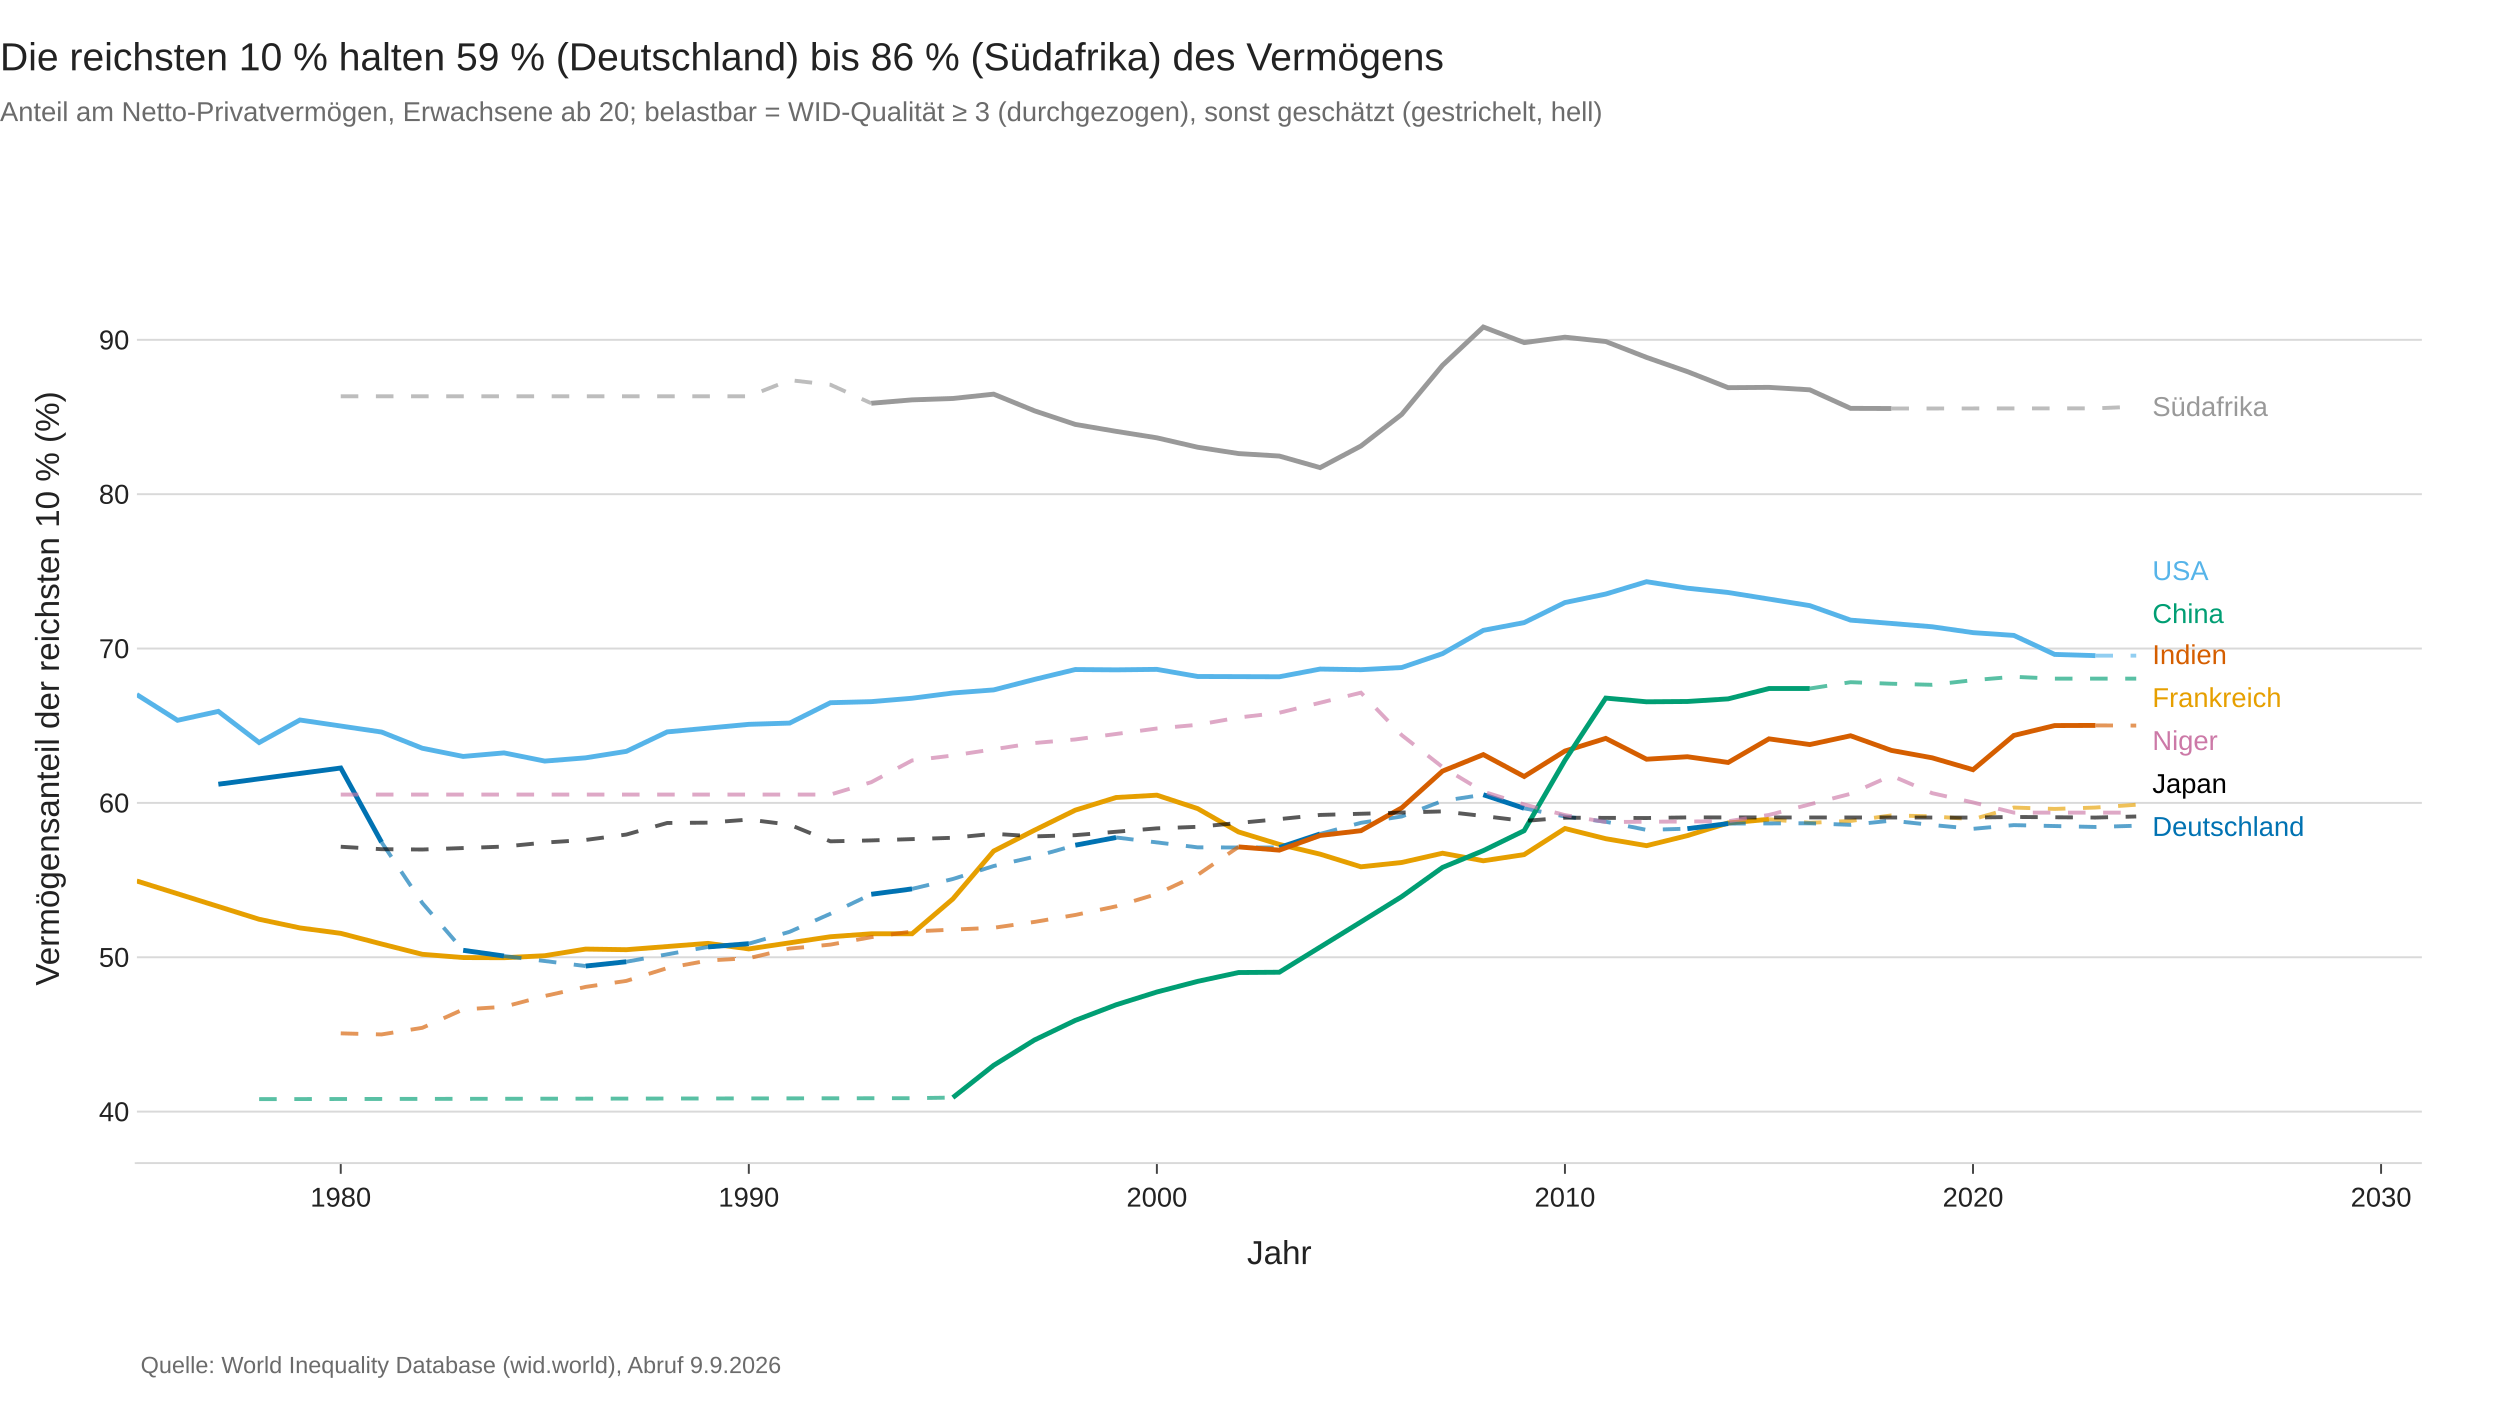
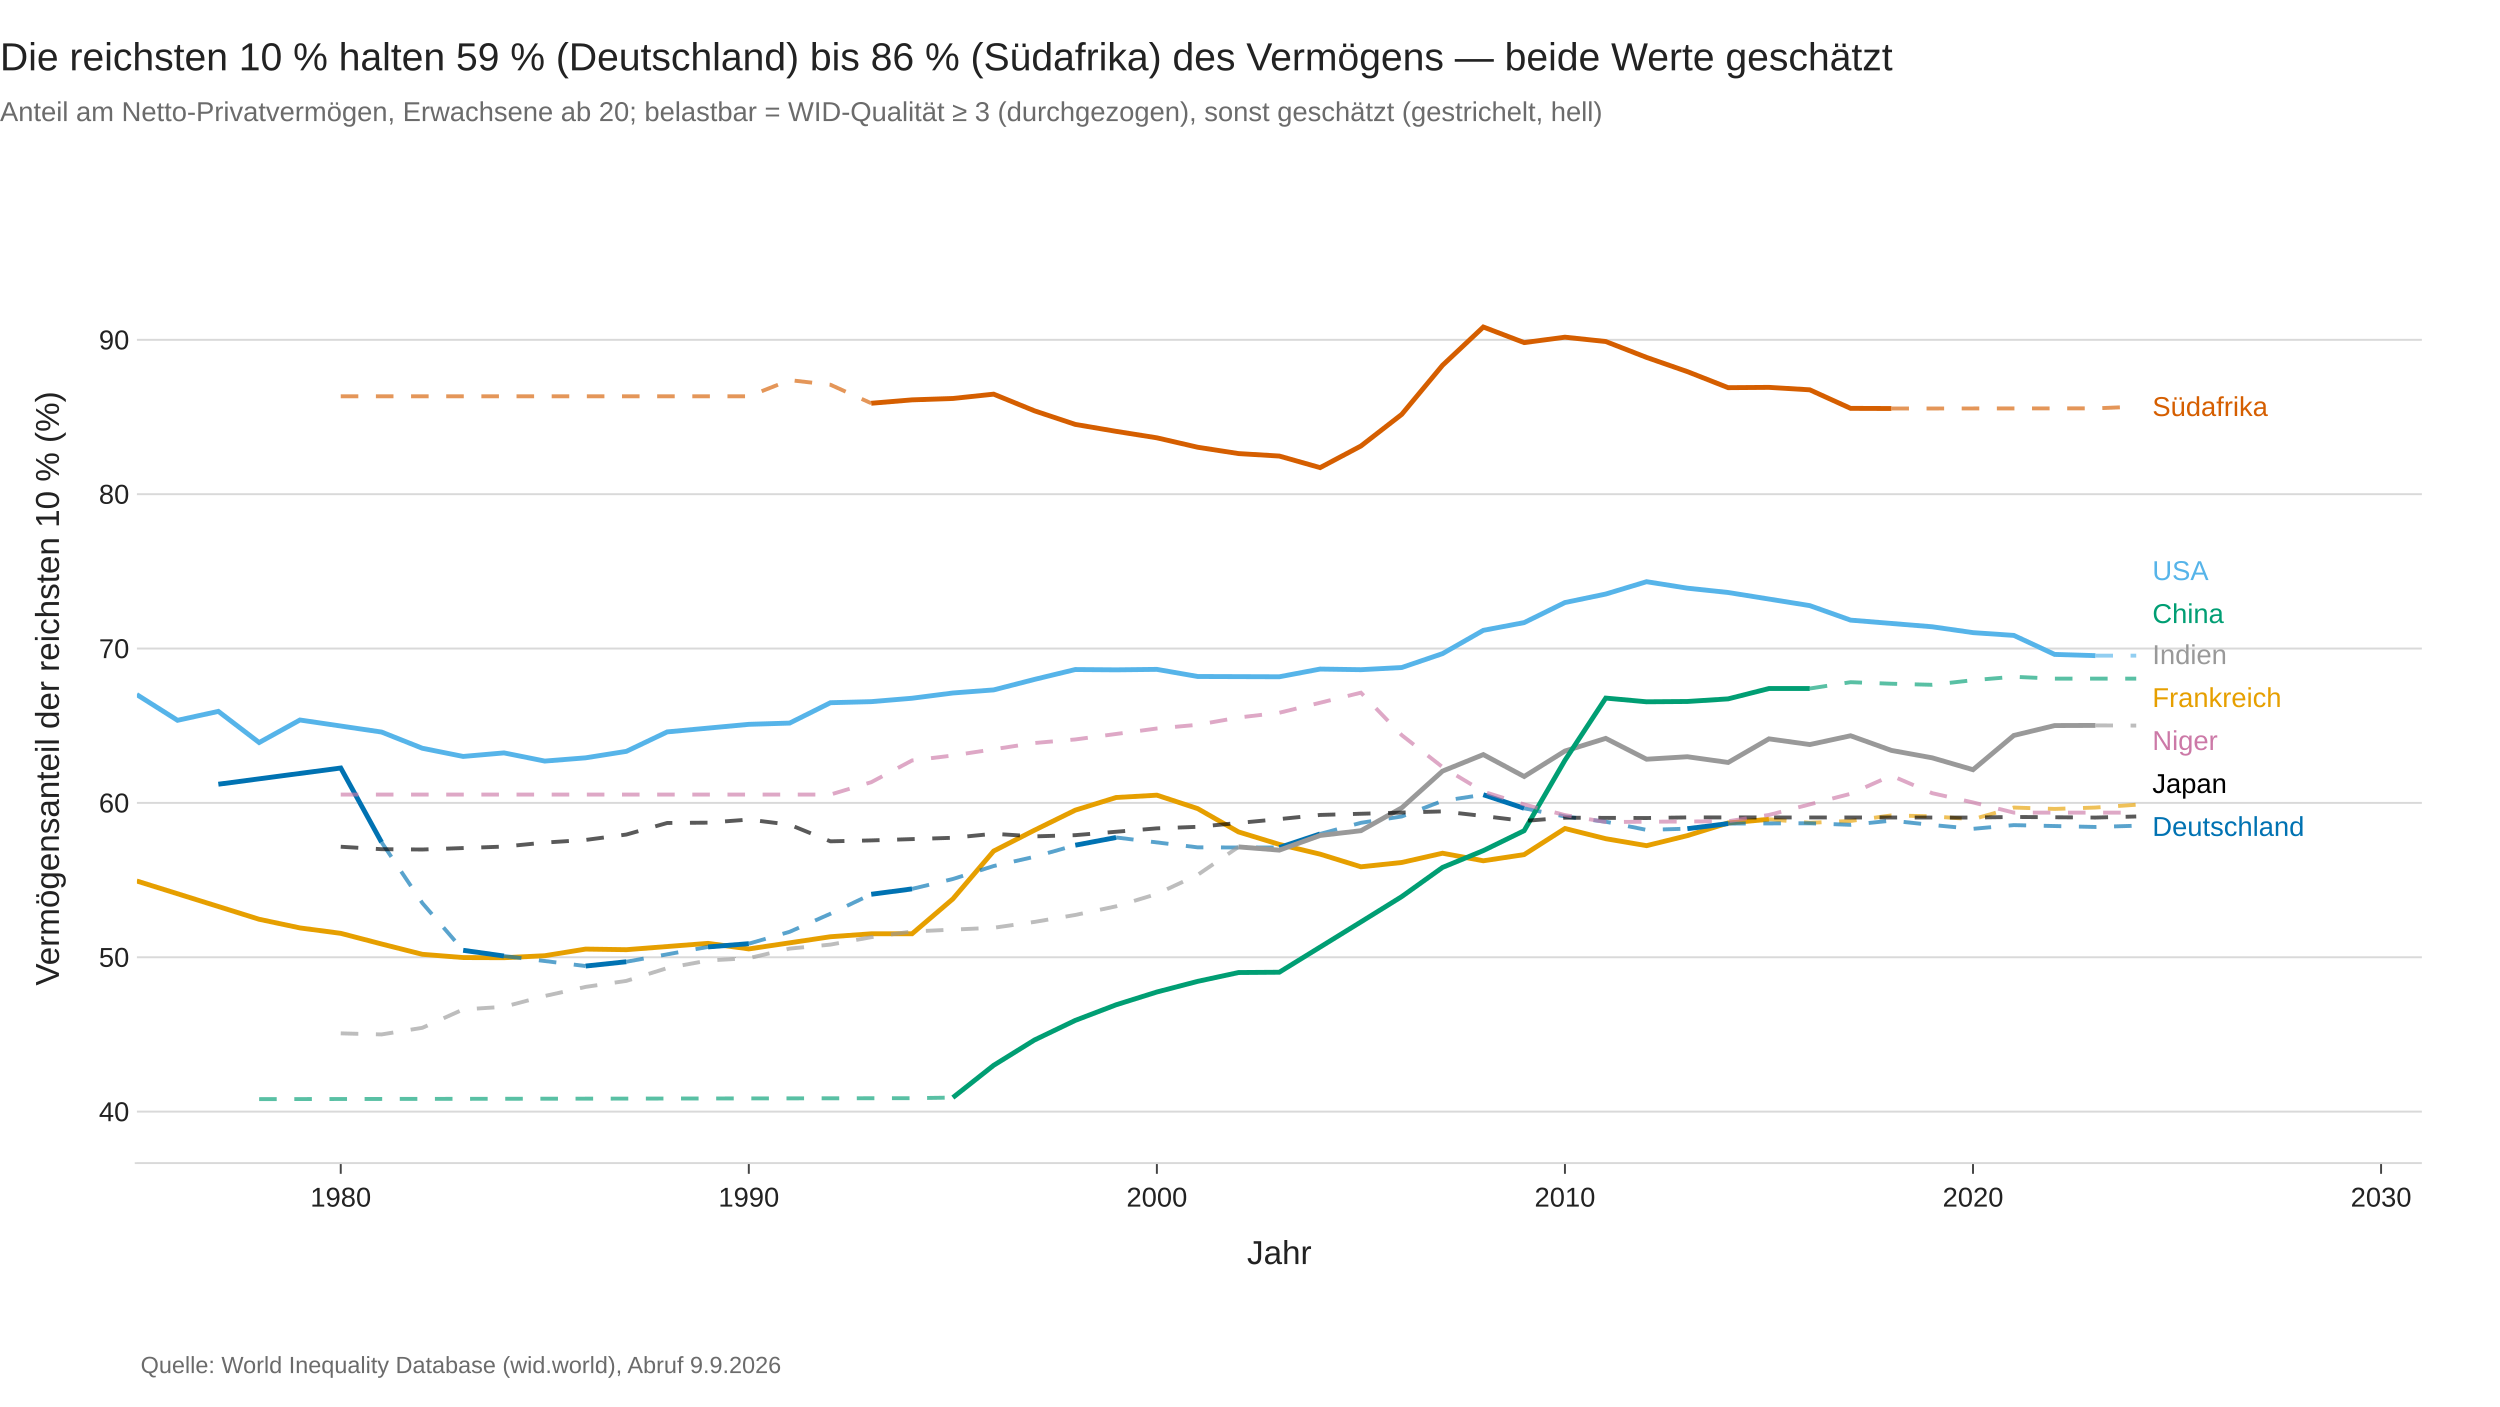
<svg xmlns="http://www.w3.org/2000/svg" class="main-svg" width="1280" height="720" style="" viewBox="0 0 1280 720">
  <rect x="0" y="0" width="1280" height="720" style="fill: rgb(255, 255, 255); fill-opacity: 1;" />
-   <defs id="defs-a0588b">
+   <defs id="defs-1b0ef0">
    <g class="clips">
-       <clipPath id="clipa0588bxyplot" class="plotclip">
+       <clipPath id="clip1b0ef0xyplot" class="plotclip">
        <rect width="1170" height="485" />
      </clipPath>
-       <clipPath class="axesclip" id="clipa0588bx">
+       <clipPath class="axesclip" id="clip1b0ef0x">
        <rect x="70" y="0" width="1170" height="720" />
      </clipPath>
-       <clipPath class="axesclip" id="clipa0588by">
+       <clipPath class="axesclip" id="clip1b0ef0y">
        <rect x="0" y="110" width="1280" height="485" />
      </clipPath>
-       <clipPath class="axesclip" id="clipa0588bxy">
+       <clipPath class="axesclip" id="clip1b0ef0xy">
        <rect x="70" y="110" width="1170" height="485" />
      </clipPath>
    </g>
    <g class="gradients" />
    <g class="patterns" />
  </defs>
  <g class="bglayer" />
  <g class="layer-below">
    <g class="imagelayer" />
    <g class="shapelayer" />
  </g>
  <g class="cartesianlayer">
    <g class="subplot xy">
      <g class="layer-subplot">
        <g class="shapelayer" />
        <g class="imagelayer" />
      </g>
      <g class="minor-gridlayer">
        <g class="x" />
        <g class="y" />
      </g>
      <g class="gridlayer">
        <g class="x" />
        <g class="y">
          <path class="ygrid crisp" transform="translate(0,569.15)" d="M70,0h1170" style="stroke: rgb(217, 217, 217); stroke-opacity: 1; stroke-width: 1px;" />
          <path class="ygrid crisp" transform="translate(0,490.12)" d="M70,0h1170" style="stroke: rgb(217, 217, 217); stroke-opacity: 1; stroke-width: 1px;" />
          <path class="ygrid crisp" transform="translate(0,411.08)" d="M70,0h1170" style="stroke: rgb(217, 217, 217); stroke-opacity: 1; stroke-width: 1px;" />
          <path class="ygrid crisp" transform="translate(0,332.05)" d="M70,0h1170" style="stroke: rgb(217, 217, 217); stroke-opacity: 1; stroke-width: 1px;" />
          <path class="ygrid crisp" transform="translate(0,253.02)" d="M70,0h1170" style="stroke: rgb(217, 217, 217); stroke-opacity: 1; stroke-width: 1px;" />
          <path class="ygrid crisp" transform="translate(0,173.99)" d="M70,0h1170" style="stroke: rgb(217, 217, 217); stroke-opacity: 1; stroke-width: 1px;" />
        </g>
      </g>
      <g class="zerolinelayer" />
      <g class="layer-between">
        <g class="shapelayer" />
        <g class="imagelayer" />
      </g>
      <path class="xlines-below" />
      <path class="ylines-below" />
      <g class="overlines-below" />
      <g class="xaxislayer-below" />
      <g class="yaxislayer-below" />
      <g class="overaxes-below" />
      <g class="overplot">
-         <g class="xy" transform="translate(70,110)" clip-path="url(#clipa0588bxyplot)">
+         <g class="xy" transform="translate(70,110)" clip-path="url(#clip1b0ef0xyplot)">
          <g class="scatterlayer mlayer">
-             <g class="trace scatter trace7bef15" style="stroke-miterlimit: 2; opacity: 1;">
+             <g class="trace scatter trace5fd53c" style="stroke-miterlimit: 2; opacity: 1;">
              <g class="fills" />
              <g class="errorbars" />
              <g class="lines">
                <path class="js-line" d="M0,341.07L62.68,360.67L83.57,365.1L104.46,367.87L125.36,373.32L146.25,378.61L167.14,380.27L188.04,380.35L208.93,379.33L229.82,375.93L250.71,376.24L292.5,373L313.39,375.85L355.18,369.61L376.07,368.1L396.96,368.1L417.86,350.24L438.75,325.74L459.64,315.07L480.54,304.8L501.43,298.32L522.32,297.13L543.21,304.01L564.11,315.94L585,322.34L605.89,327.32L626.79,333.8L647.68,331.59L668.57,326.85L689.46,330.72L710.36,327.56L731.25,314.2L752.14,319.42L773.04,322.98L793.93,317.84L814.82,311.36L835.71,309.46" style="vector-effect: none; fill: none; stroke: rgb(230, 159, 0); stroke-opacity: 1; stroke-width: 2.5px; opacity: 1;" />
              </g>
              <g class="points" />
              <g class="text" />
            </g>
-             <g class="trace scatter tracefa512f" style="stroke-miterlimit: 2; opacity: 0.65;">
+             <g class="trace scatter trace68fabd" style="stroke-miterlimit: 2; opacity: 0.65;">
              <g class="fills" />
              <g class="errorbars" />
              <g class="lines">
                <path class="js-line" d="M835.71,309.46L856.61,311.28L877.5,310.33L898.39,307.49L919.29,307.96L940.18,309.46L961.07,303.46L981.96,304.17L1002.86,303.46L1023.75,302.03" style="vector-effect: none; fill: none; stroke: rgb(230, 159, 0); stroke-opacity: 1; stroke-dasharray: 9px, 9px; stroke-width: 2px; opacity: 1;" />
              </g>
              <g class="points" />
              <g class="text" />
            </g>
-             <g class="trace scatter tracedf6372" style="stroke-miterlimit: 2; opacity: 1;">
+             <g class="trace scatter trace927d1e" style="stroke-miterlimit: 2; opacity: 1;">
              <g class="fills" />
              <g class="errorbars" />
              <g class="lines">
                <path class="js-line" d="M0,245.6L20.89,258.8L41.79,254.22L62.68,270.18L83.57,258.64L125.36,264.81L146.25,273.11L167.14,277.3L188.04,275.48L208.93,279.67L229.82,278.01L250.71,274.69L271.61,264.73L313.39,260.86L334.29,260.22L355.18,249.79L376.07,249.24L396.96,247.5L417.86,244.81L438.75,243.23L459.64,237.86L480.54,232.8L501.43,232.96L522.32,232.72L543.21,236.36L585,236.51L605.89,232.56L626.79,232.88L647.68,231.77L668.57,224.66L689.46,212.73L710.36,208.77L731.25,198.5L752.14,194.15L773.04,187.83L793.93,191.15L814.82,193.36L856.61,200.08L877.5,207.51L919.29,210.91L940.18,213.91L961.07,215.33L981.96,225.06L1002.86,225.69" style="vector-effect: none; fill: none; stroke: rgb(86, 180, 233); stroke-opacity: 1; stroke-width: 2.5px; opacity: 1;" />
              </g>
              <g class="points" />
              <g class="text" />
            </g>
-             <g class="trace scatter trace5bf9c4" style="stroke-miterlimit: 2; opacity: 0.65;">
+             <g class="trace scatter tracedc357e" style="stroke-miterlimit: 2; opacity: 0.65;">
              <g class="fills" />
              <g class="errorbars" />
              <g class="lines">
                <path class="js-line" d="M1002.86,225.69L1023.75,225.69" style="vector-effect: none; fill: none; stroke: rgb(86, 180, 233); stroke-opacity: 1; stroke-dasharray: 9px, 9px; stroke-width: 2px; opacity: 1;" />
              </g>
              <g class="points" />
              <g class="text" />
            </g>
-             <g class="trace scatter trace93130e" style="stroke-miterlimit: 2; opacity: 1;">
+             <g class="trace scatter trace24c530" style="stroke-miterlimit: 2; opacity: 1;">
              <g class="fills" />
              <g class="errorbars" />
              <g class="lines">
                <path class="js-line" d="M41.79,291.52L104.46,283.22L125.36,321.24" style="vector-effect: none; fill: none; stroke: rgb(0, 114, 178); stroke-opacity: 1; stroke-width: 2.5px; opacity: 1;" />
              </g>
              <g class="points" />
              <g class="text" />
            </g>
-             <g class="trace scatter traced19d67" style="stroke-miterlimit: 2; opacity: 0.65;">
+             <g class="trace scatter trace6997a7" style="stroke-miterlimit: 2; opacity: 0.65;">
              <g class="fills" />
              <g class="errorbars" />
              <g class="lines">
                <path class="js-line" d="M125.36,321.24L146.25,352.38L167.14,376.56" style="vector-effect: none; fill: none; stroke: rgb(0, 114, 178); stroke-opacity: 1; stroke-dasharray: 9px, 9px; stroke-width: 2px; opacity: 1;" />
              </g>
              <g class="points" />
              <g class="text" />
            </g>
-             <g class="trace scatter trace208d3b" style="stroke-miterlimit: 2; opacity: 1;">
+             <g class="trace scatter trace3697f8" style="stroke-miterlimit: 2; opacity: 1;">
              <g class="fills" />
              <g class="errorbars" />
              <g class="lines">
                <path class="js-line" d="M167.14,376.56L188.04,379.48" style="vector-effect: none; fill: none; stroke: rgb(0, 114, 178); stroke-opacity: 1; stroke-width: 2.5px; opacity: 1;" />
              </g>
              <g class="points" />
              <g class="text" />
            </g>
-             <g class="trace scatter trace0b977e" style="stroke-miterlimit: 2; opacity: 0.65;">
+             <g class="trace scatter tracec09c18" style="stroke-miterlimit: 2; opacity: 0.65;">
              <g class="fills" />
              <g class="errorbars" />
              <g class="lines">
                <path class="js-line" d="M188.04,379.48L229.82,384.62" style="vector-effect: none; fill: none; stroke: rgb(0, 114, 178); stroke-opacity: 1; stroke-dasharray: 9px, 9px; stroke-width: 2px; opacity: 1;" />
              </g>
              <g class="points" />
              <g class="text" />
            </g>
-             <g class="trace scatter trace853cb9" style="stroke-miterlimit: 2; opacity: 1;">
+             <g class="trace scatter trace195c34" style="stroke-miterlimit: 2; opacity: 1;">
              <g class="fills" />
              <g class="errorbars" />
              <g class="lines">
                <path class="js-line" d="M229.82,384.62L250.71,382.41" style="vector-effect: none; fill: none; stroke: rgb(0, 114, 178); stroke-opacity: 1; stroke-width: 2.5px; opacity: 1;" />
              </g>
              <g class="points" />
              <g class="text" />
            </g>
-             <g class="trace scatter tracefcc46e" style="stroke-miterlimit: 2; opacity: 0.65;">
+             <g class="trace scatter tracecd620e" style="stroke-miterlimit: 2; opacity: 0.65;">
              <g class="fills" />
              <g class="errorbars" />
              <g class="lines">
                <path class="js-line" d="M250.71,382.41L292.5,374.82" style="vector-effect: none; fill: none; stroke: rgb(0, 114, 178); stroke-opacity: 1; stroke-dasharray: 9px, 9px; stroke-width: 2px; opacity: 1;" />
              </g>
              <g class="points" />
              <g class="text" />
            </g>
-             <g class="trace scatter traceb1e578" style="stroke-miterlimit: 2; opacity: 1;">
+             <g class="trace scatter trace9f46d2" style="stroke-miterlimit: 2; opacity: 1;">
              <g class="fills" />
              <g class="errorbars" />
              <g class="lines">
                <path class="js-line" d="M292.5,374.82L313.39,373.16" style="vector-effect: none; fill: none; stroke: rgb(0, 114, 178); stroke-opacity: 1; stroke-width: 2.5px; opacity: 1;" />
              </g>
              <g class="points" />
              <g class="text" />
            </g>
-             <g class="trace scatter traceb7cb19" style="stroke-miterlimit: 2; opacity: 0.65;">
+             <g class="trace scatter trace790dc5" style="stroke-miterlimit: 2; opacity: 0.65;">
              <g class="fills" />
              <g class="errorbars" />
              <g class="lines">
                <path class="js-line" d="M313.39,373.16L334.29,367.08L355.18,357.83L376.07,347.87" style="vector-effect: none; fill: none; stroke: rgb(0, 114, 178); stroke-opacity: 1; stroke-dasharray: 9px, 9px; stroke-width: 2px; opacity: 1;" />
              </g>
              <g class="points" />
              <g class="text" />
            </g>
-             <g class="trace scatter trace74ba7b" style="stroke-miterlimit: 2; opacity: 1;">
+             <g class="trace scatter tracec326f6" style="stroke-miterlimit: 2; opacity: 1;">
              <g class="fills" />
              <g class="errorbars" />
              <g class="lines">
                <path class="js-line" d="M376.07,347.87L396.96,345.11" style="vector-effect: none; fill: none; stroke: rgb(0, 114, 178); stroke-opacity: 1; stroke-width: 2.5px; opacity: 1;" />
              </g>
              <g class="points" />
              <g class="text" />
            </g>
-             <g class="trace scatter trace246ffb" style="stroke-miterlimit: 2; opacity: 0.65;">
+             <g class="trace scatter trace2dfb83" style="stroke-miterlimit: 2; opacity: 0.65;">
              <g class="fills" />
              <g class="errorbars" />
              <g class="lines">
                <path class="js-line" d="M396.96,345.11L417.86,340.05L438.75,333.41L459.64,328.67L480.54,322.74" style="vector-effect: none; fill: none; stroke: rgb(0, 114, 178); stroke-opacity: 1; stroke-dasharray: 9px, 9px; stroke-width: 2px; opacity: 1;" />
              </g>
              <g class="points" />
              <g class="text" />
            </g>
-             <g class="trace scatter traceccb688" style="stroke-miterlimit: 2; opacity: 1;">
+             <g class="trace scatter trace6577c3" style="stroke-miterlimit: 2; opacity: 1;">
              <g class="fills" />
              <g class="errorbars" />
              <g class="lines">
                <path class="js-line" d="M480.54,322.74L501.43,318.79" style="vector-effect: none; fill: none; stroke: rgb(0, 114, 178); stroke-opacity: 1; stroke-width: 2.5px; opacity: 1;" />
              </g>
              <g class="points" />
              <g class="text" />
            </g>
-             <g class="trace scatter trace30d2f8" style="stroke-miterlimit: 2; opacity: 0.65;">
+             <g class="trace scatter trace56f9e8" style="stroke-miterlimit: 2; opacity: 0.65;">
              <g class="fills" />
              <g class="errorbars" />
              <g class="lines">
                <path class="js-line" d="M501.43,318.79L543.21,323.85L564.11,323.92L585,323.92" style="vector-effect: none; fill: none; stroke: rgb(0, 114, 178); stroke-opacity: 1; stroke-dasharray: 9px, 9px; stroke-width: 2px; opacity: 1;" />
              </g>
              <g class="points" />
              <g class="text" />
            </g>
-             <g class="trace scatter trace196aff" style="stroke-miterlimit: 2; opacity: 1;">
+             <g class="trace scatter trace5c2b80" style="stroke-miterlimit: 2; opacity: 1;">
              <g class="fills" />
              <g class="errorbars" />
              <g class="lines">
                <path class="js-line" d="M585,323.92L605.89,316.97" style="vector-effect: none; fill: none; stroke: rgb(0, 114, 178); stroke-opacity: 1; stroke-width: 2.5px; opacity: 1;" />
              </g>
              <g class="points" />
              <g class="text" />
            </g>
-             <g class="trace scatter tracefaa57b" style="stroke-miterlimit: 2; opacity: 0.65;">
+             <g class="trace scatter trace1be441" style="stroke-miterlimit: 2; opacity: 0.65;">
              <g class="fills" />
              <g class="errorbars" />
              <g class="lines">
                <path class="js-line" d="M605.89,316.97L626.79,311.28L647.68,308.04L668.57,300.06L689.46,296.9" style="vector-effect: none; fill: none; stroke: rgb(0, 114, 178); stroke-opacity: 1; stroke-dasharray: 9px, 9px; stroke-width: 2px; opacity: 1;" />
              </g>
              <g class="points" />
              <g class="text" />
            </g>
-             <g class="trace scatter trace6cad4d" style="stroke-miterlimit: 2; opacity: 1;">
+             <g class="trace scatter trace7e28a3" style="stroke-miterlimit: 2; opacity: 1;">
              <g class="fills" />
              <g class="errorbars" />
              <g class="lines">
                <path class="js-line" d="M689.46,296.9L710.36,303.85" style="vector-effect: none; fill: none; stroke: rgb(0, 114, 178); stroke-opacity: 1; stroke-width: 2.5px; opacity: 1;" />
              </g>
              <g class="points" />
              <g class="text" />
            </g>
-             <g class="trace scatter tracecb91e3" style="stroke-miterlimit: 2; opacity: 0.65;">
+             <g class="trace scatter trace25887c" style="stroke-miterlimit: 2; opacity: 0.65;">
              <g class="fills" />
              <g class="errorbars" />
              <g class="lines">
                <path class="js-line" d="M710.36,303.85L731.25,308.04L752.14,310.73L773.04,314.91L793.93,314.28" style="vector-effect: none; fill: none; stroke: rgb(0, 114, 178); stroke-opacity: 1; stroke-dasharray: 9px, 9px; stroke-width: 2px; opacity: 1;" />
              </g>
              <g class="points" />
              <g class="text" />
            </g>
-             <g class="trace scatter tracebdd23d" style="stroke-miterlimit: 2; opacity: 1;">
+             <g class="trace scatter trace02453a" style="stroke-miterlimit: 2; opacity: 1;">
              <g class="fills" />
              <g class="errorbars" />
              <g class="lines">
                <path class="js-line" d="M793.93,314.28L814.82,311.67" style="vector-effect: none; fill: none; stroke: rgb(0, 114, 178); stroke-opacity: 1; stroke-width: 2.5px; opacity: 1;" />
              </g>
              <g class="points" />
              <g class="text" />
            </g>
-             <g class="trace scatter tracec73be6" style="stroke-miterlimit: 2; opacity: 0.65;">
+             <g class="trace scatter tracebd9830" style="stroke-miterlimit: 2; opacity: 0.65;">
              <g class="fills" />
              <g class="errorbars" />
              <g class="lines">
                <path class="js-line" d="M814.82,311.67L856.61,311.52L877.5,312.31L898.39,310.17L919.29,312.39L940.18,314.36L961.07,312.46L1002.86,313.41L1023.75,312.78" style="vector-effect: none; fill: none; stroke: rgb(0, 114, 178); stroke-opacity: 1; stroke-dasharray: 9px, 9px; stroke-width: 2px; opacity: 1;" />
              </g>
              <g class="points" />
              <g class="text" />
            </g>
-             <g class="trace scatter trace08e26e" style="stroke-miterlimit: 2; opacity: 0.65;">
-               <g class="fills" />
-               <g class="errorbars" />
-               <g class="lines">
-                 <path class="js-line" d="M104.46,419.08L125.36,419.63L146.25,416.23L167.14,406.83L188.04,405.49L208.93,399.95L229.82,395.29L250.71,392.21L271.61,385.65L292.5,381.78L313.39,380.59L334.29,375.69L355.18,373.64L376.07,369.84L396.96,366.92L438.75,365.02L459.64,362.02L480.54,358.46L501.43,354.04L522.32,347.71L543.21,337.91L564.11,323.61" style="vector-effect: none; fill: none; stroke: rgb(213, 94, 0); stroke-opacity: 1; stroke-dasharray: 9px, 9px; stroke-width: 2px; opacity: 1;" />
-               </g>
-               <g class="points" />
-               <g class="text" />
-             </g>
-             <g class="trace scatter trace7957f0" style="stroke-miterlimit: 2; opacity: 1;">
-               <g class="fills" />
-               <g class="errorbars" />
-               <g class="lines">
-                 <path class="js-line" d="M564.11,323.61L585,325.27L605.89,317.76L626.79,315.31L647.68,303.61L668.57,284.8L689.46,276.35L710.36,287.57L731.25,274.53L752.14,268.05L773.04,278.72L793.93,277.45L814.82,280.38L835.71,268.29L856.61,271.21L877.5,266.71L898.39,274.21L919.29,278.01L940.18,284.09L961.07,266.55L981.96,261.49L1002.86,261.41" style="vector-effect: none; fill: none; stroke: rgb(213, 94, 0); stroke-opacity: 1; stroke-width: 2.5px; opacity: 1;" />
-               </g>
-               <g class="points" />
-               <g class="text" />
-             </g>
-             <g class="trace scatter tracef43e9f" style="stroke-miterlimit: 2; opacity: 0.65;">
-               <g class="fills" />
-               <g class="errorbars" />
-               <g class="lines">
-                 <path class="js-line" d="M1002.86,261.41L1023.75,261.49" style="vector-effect: none; fill: none; stroke: rgb(213, 94, 0); stroke-opacity: 1; stroke-dasharray: 9px, 9px; stroke-width: 2px; opacity: 1;" />
-               </g>
-               <g class="points" />
-               <g class="text" />
-             </g>
-             <g class="trace scatter tracec42e3d" style="stroke-miterlimit: 2; opacity: 0.65;">
+             <g class="trace scatter traceee4bc2" style="stroke-miterlimit: 2; opacity: 0.65;">
+               <g class="fills" />
+               <g class="errorbars" />
+               <g class="lines">
+                 <path class="js-line" d="M104.46,419.08L125.36,419.63L146.25,416.23L167.14,406.83L188.04,405.49L208.93,399.95L229.82,395.29L250.71,392.21L271.61,385.65L292.5,381.78L313.39,380.59L334.29,375.69L355.18,373.64L376.07,369.84L396.96,366.92L438.75,365.02L459.64,362.02L480.54,358.46L501.43,354.04L522.32,347.71L543.21,337.91L564.11,323.61" style="vector-effect: none; fill: none; stroke: rgb(153, 153, 153); stroke-opacity: 1; stroke-dasharray: 9px, 9px; stroke-width: 2px; opacity: 1;" />
+               </g>
+               <g class="points" />
+               <g class="text" />
+             </g>
+             <g class="trace scatter trace9edf89" style="stroke-miterlimit: 2; opacity: 1;">
+               <g class="fills" />
+               <g class="errorbars" />
+               <g class="lines">
+                 <path class="js-line" d="M564.11,323.61L585,325.27L605.89,317.76L626.79,315.31L647.68,303.61L668.57,284.8L689.46,276.35L710.36,287.57L731.25,274.53L752.14,268.05L773.04,278.72L793.93,277.45L814.82,280.38L835.71,268.29L856.61,271.21L877.5,266.71L898.39,274.21L919.29,278.01L940.18,284.09L961.07,266.55L981.96,261.49L1002.86,261.41" style="vector-effect: none; fill: none; stroke: rgb(153, 153, 153); stroke-opacity: 1; stroke-width: 2.5px; opacity: 1;" />
+               </g>
+               <g class="points" />
+               <g class="text" />
+             </g>
+             <g class="trace scatter trace85dc62" style="stroke-miterlimit: 2; opacity: 0.65;">
+               <g class="fills" />
+               <g class="errorbars" />
+               <g class="lines">
+                 <path class="js-line" d="M1002.86,261.41L1023.75,261.49" style="vector-effect: none; fill: none; stroke: rgb(153, 153, 153); stroke-opacity: 1; stroke-dasharray: 9px, 9px; stroke-width: 2px; opacity: 1;" />
+               </g>
+               <g class="points" />
+               <g class="text" />
+             </g>
+             <g class="trace scatter tracec62c57" style="stroke-miterlimit: 2; opacity: 0.65;">
              <g class="fills" />
              <g class="errorbars" />
              <g class="lines">
                <path class="js-line" d="M62.68,452.75L396.96,452.27L417.86,451.96" style="vector-effect: none; fill: none; stroke: rgb(0, 158, 115); stroke-opacity: 1; stroke-dasharray: 9px, 9px; stroke-width: 2px; opacity: 1;" />
              </g>
              <g class="points" />
              <g class="text" />
            </g>
-             <g class="trace scatter tracefa4f82" style="stroke-miterlimit: 2; opacity: 1;">
+             <g class="trace scatter traceb4843f" style="stroke-miterlimit: 2; opacity: 1;">
              <g class="fills" />
              <g class="errorbars" />
              <g class="lines">
                <path class="js-line" d="M417.86,451.96L438.75,435.44L459.64,422.48L480.54,412.44L501.43,404.46L522.32,397.9L543.21,392.45L564.11,387.94L585,387.78L626.79,362.02L647.68,349.06L668.57,334.12L689.46,325.51L710.36,315.31L731.25,279.27L752.14,247.42L773.04,249.32L793.93,249.16L814.82,247.82L835.71,242.52L856.61,242.52" style="vector-effect: none; fill: none; stroke: rgb(0, 158, 115); stroke-opacity: 1; stroke-width: 2.5px; opacity: 1;" />
              </g>
              <g class="points" />
              <g class="text" />
            </g>
-             <g class="trace scatter tracea2d945" style="stroke-miterlimit: 2; opacity: 0.65;">
+             <g class="trace scatter trace01ee97" style="stroke-miterlimit: 2; opacity: 0.65;">
              <g class="fills" />
              <g class="errorbars" />
              <g class="lines">
                <path class="js-line" d="M856.61,242.52L877.5,239.28L898.39,240.07L919.29,240.62L940.18,238.25L961.07,236.51L981.96,237.46L1023.75,237.46" style="vector-effect: none; fill: none; stroke: rgb(0, 158, 115); stroke-opacity: 1; stroke-dasharray: 9px, 9px; stroke-width: 2px; opacity: 1;" />
              </g>
              <g class="points" />
              <g class="text" />
            </g>
-             <g class="trace scatter trace545068" style="stroke-miterlimit: 2; opacity: 0.65;">
+             <g class="trace scatter trace4d6270" style="stroke-miterlimit: 2; opacity: 0.65;">
              <g class="fills" />
              <g class="errorbars" />
              <g class="lines">
                <path class="js-line" d="M104.46,323.53L125.36,324.79L146.25,324.95L188.04,323.45L208.93,321.4L229.82,320.05L250.71,317.29L271.61,311.36L292.5,311.2L313.39,309.62L334.29,312.23L355.18,320.76L376.07,320.29L417.86,318.95L438.75,316.89L459.64,318.23L480.54,317.6L522.32,314.12L543.21,313.33L585,309.38L605.89,307.25L668.57,305.43L689.46,307.8L710.36,310.33L731.25,308.67L773.04,308.83L793.93,308.51L940.18,308.59L961.07,308.28L1002.86,308.59L1023.75,308.04" style="vector-effect: none; fill: none; stroke: rgb(0, 0, 0); stroke-opacity: 1; stroke-dasharray: 9px, 9px; stroke-width: 2px; opacity: 1;" />
              </g>
              <g class="points" />
              <g class="text" />
            </g>
-             <g class="trace scatter traceacc4d5" style="stroke-miterlimit: 2; opacity: 0.65;">
+             <g class="trace scatter trace43b769" style="stroke-miterlimit: 2; opacity: 0.65;">
              <g class="fills" />
              <g class="errorbars" />
              <g class="lines">
                <path class="js-line" d="M104.46,296.82L355.18,296.82L376.07,290.49L396.96,279.35L417.86,276.82L459.64,270.42L480.54,268.6L522.32,262.99L543.21,261.09L564.11,257.38L585,254.93L626.79,244.66L647.68,266.39L668.57,282.75L689.46,295.31L710.36,301.87L731.25,307.33L752.14,310.88L773.04,310.73L814.82,310.49L835.71,307.25L877.5,296.42L898.39,287.1L919.29,296.11L940.18,300.85L961.07,306.06L981.96,306.06L1023.75,306.06" style="vector-effect: none; fill: none; stroke: rgb(204, 121, 167); stroke-opacity: 1; stroke-dasharray: 9px, 9px; stroke-width: 2px; opacity: 1;" />
              </g>
              <g class="points" />
              <g class="text" />
            </g>
-             <g class="trace scatter tracedf0ee9" style="stroke-miterlimit: 2; opacity: 0.65;">
-               <g class="fills" />
-               <g class="errorbars" />
-               <g class="lines">
-                 <path class="js-line" d="M104.46,92.91L292.5,92.91L313.39,92.91L334.29,84.62L355.18,86.99L376.07,96.47" style="vector-effect: none; fill: none; stroke: rgb(153, 153, 153); stroke-opacity: 1; stroke-dasharray: 9px, 9px; stroke-width: 2px; opacity: 1;" />
-               </g>
-               <g class="points" />
-               <g class="text" />
-             </g>
-             <g class="trace scatter trace1e4b75" style="stroke-miterlimit: 2; opacity: 1;">
-               <g class="fills" />
-               <g class="errorbars" />
-               <g class="lines">
-                 <path class="js-line" d="M376.07,96.47L396.96,94.73L417.86,94.02L438.75,91.81L459.64,100.34L480.54,107.3L501.43,110.85L522.32,114.17L543.21,118.99L564.11,122.23L585,123.5L605.89,129.43L626.79,118.36L647.68,102.16L668.57,77.03L689.46,57.43L710.36,65.41L731.25,62.64L752.14,64.86L773.04,73L793.93,80.27L814.82,88.49L835.71,88.33L856.61,89.59L877.5,99.08L898.39,99.16" style="vector-effect: none; fill: none; stroke: rgb(153, 153, 153); stroke-opacity: 1; stroke-width: 2.5px; opacity: 1;" />
-               </g>
-               <g class="points" />
-               <g class="text" />
-             </g>
-             <g class="trace scatter trace7f0fb0" style="stroke-miterlimit: 2; opacity: 0.65;">
-               <g class="fills" />
-               <g class="errorbars" />
-               <g class="lines">
-                 <path class="js-line" d="M898.39,99.16L1002.86,99.08L1023.75,98.21" style="vector-effect: none; fill: none; stroke: rgb(153, 153, 153); stroke-opacity: 1; stroke-dasharray: 9px, 9px; stroke-width: 2px; opacity: 1;" />
+             <g class="trace scatter tracef813b4" style="stroke-miterlimit: 2; opacity: 0.65;">
+               <g class="fills" />
+               <g class="errorbars" />
+               <g class="lines">
+                 <path class="js-line" d="M104.46,92.91L292.5,92.91L313.39,92.91L334.29,84.62L355.18,86.99L376.07,96.47" style="vector-effect: none; fill: none; stroke: rgb(213, 94, 0); stroke-opacity: 1; stroke-dasharray: 9px, 9px; stroke-width: 2px; opacity: 1;" />
+               </g>
+               <g class="points" />
+               <g class="text" />
+             </g>
+             <g class="trace scatter tracee9c742" style="stroke-miterlimit: 2; opacity: 1;">
+               <g class="fills" />
+               <g class="errorbars" />
+               <g class="lines">
+                 <path class="js-line" d="M376.07,96.47L396.96,94.73L417.86,94.02L438.75,91.81L459.64,100.34L480.54,107.3L501.43,110.85L522.32,114.17L543.21,118.99L564.11,122.23L585,123.5L605.89,129.43L626.79,118.36L647.68,102.16L668.57,77.03L689.46,57.43L710.36,65.41L731.25,62.64L752.14,64.86L773.04,73L793.93,80.27L814.82,88.49L835.71,88.33L856.61,89.59L877.5,99.08L898.39,99.16" style="vector-effect: none; fill: none; stroke: rgb(213, 94, 0); stroke-opacity: 1; stroke-width: 2.5px; opacity: 1;" />
+               </g>
+               <g class="points" />
+               <g class="text" />
+             </g>
+             <g class="trace scatter traceac2422" style="stroke-miterlimit: 2; opacity: 0.65;">
+               <g class="fills" />
+               <g class="errorbars" />
+               <g class="lines">
+                 <path class="js-line" d="M898.39,99.16L1002.86,99.08L1023.75,98.21" style="vector-effect: none; fill: none; stroke: rgb(213, 94, 0); stroke-opacity: 1; stroke-dasharray: 9px, 9px; stroke-width: 2px; opacity: 1;" />
              </g>
              <g class="points" />
              <g class="text" />
            </g>
          </g>
        </g>
      </g>
      <g class="zerolinelayer-above" />
      <path class="xlines-above crisp" d="M69,595.5H1240" style="fill: none; stroke-width: 1px; stroke: rgb(217, 217, 217); stroke-opacity: 1;" />
      <path class="ylines-above crisp" d="M69.5,110V595" style="fill: none; stroke-width: 1px; stroke: rgb(255, 255, 255); stroke-opacity: 1;" />
      <g class="overlines-above" />
      <g class="xaxislayer-above">
        <path class="xtick ticks crisp" d="M0,596v5" transform="translate(174.46,0)" style="stroke: rgb(68, 68, 68); stroke-opacity: 1; stroke-width: 1px;" />
        <path class="xtick ticks crisp" d="M0,596v5" transform="translate(383.39,0)" style="stroke: rgb(68, 68, 68); stroke-opacity: 1; stroke-width: 1px;" />
        <path class="xtick ticks crisp" d="M0,596v5" transform="translate(592.32,0)" style="stroke: rgb(68, 68, 68); stroke-opacity: 1; stroke-width: 1px;" />
        <path class="xtick ticks crisp" d="M0,596v5" transform="translate(801.25,0)" style="stroke: rgb(68, 68, 68); stroke-opacity: 1; stroke-width: 1px;" />
        <path class="xtick ticks crisp" d="M0,596v5" transform="translate(1010.18,0)" style="stroke: rgb(68, 68, 68); stroke-opacity: 1; stroke-width: 1px;" />
        <path class="xtick ticks crisp" d="M0,596v5" transform="translate(1219.11,0)" style="stroke: rgb(68, 68, 68); stroke-opacity: 1; stroke-width: 1px;" />
        <g class="xtick">
          <text text-anchor="middle" x="0" y="617.8" transform="translate(174.46,0)" style="font-family: Arial, Helvetica, sans-serif; font-size: 14px; fill: rgb(34, 34, 34); fill-opacity: 1; white-space: pre;">1980</text>
        </g>
        <g class="xtick">
          <text text-anchor="middle" x="0" y="617.8" style="font-family: Arial, Helvetica, sans-serif; font-size: 14px; fill: rgb(34, 34, 34); fill-opacity: 1; white-space: pre;" transform="translate(383.39,0)">1990</text>
        </g>
        <g class="xtick">
          <text text-anchor="middle" x="0" y="617.8" style="font-family: Arial, Helvetica, sans-serif; font-size: 14px; fill: rgb(34, 34, 34); fill-opacity: 1; white-space: pre;" transform="translate(592.32,0)">2000</text>
        </g>
        <g class="xtick">
          <text text-anchor="middle" x="0" y="617.8" style="font-family: Arial, Helvetica, sans-serif; font-size: 14px; fill: rgb(34, 34, 34); fill-opacity: 1; white-space: pre;" transform="translate(801.25,0)">2010</text>
        </g>
        <g class="xtick">
          <text text-anchor="middle" x="0" y="617.8" style="font-family: Arial, Helvetica, sans-serif; font-size: 14px; fill: rgb(34, 34, 34); fill-opacity: 1; white-space: pre;" transform="translate(1010.18,0)">2020</text>
        </g>
        <g class="xtick">
          <text text-anchor="middle" x="0" y="617.8" style="font-family: Arial, Helvetica, sans-serif; font-size: 14px; fill: rgb(34, 34, 34); fill-opacity: 1; white-space: pre;" transform="translate(1219.11,0)">2030</text>
        </g>
      </g>
      <g class="yaxislayer-above">
        <g class="ytick">
          <text text-anchor="end" x="66.2" y="4.9" transform="translate(0,569.15)" style="font-family: Arial, Helvetica, sans-serif; font-size: 14px; fill: rgb(34, 34, 34); fill-opacity: 1; white-space: pre;">40</text>
        </g>
        <g class="ytick">
          <text text-anchor="end" x="66.2" y="4.9" style="font-family: Arial, Helvetica, sans-serif; font-size: 14px; fill: rgb(34, 34, 34); fill-opacity: 1; white-space: pre;" transform="translate(0,490.12)">50</text>
        </g>
        <g class="ytick">
          <text text-anchor="end" x="66.2" y="4.9" style="font-family: Arial, Helvetica, sans-serif; font-size: 14px; fill: rgb(34, 34, 34); fill-opacity: 1; white-space: pre;" transform="translate(0,411.08)">60</text>
        </g>
        <g class="ytick">
          <text text-anchor="end" x="66.2" y="4.9" style="font-family: Arial, Helvetica, sans-serif; font-size: 14px; fill: rgb(34, 34, 34); fill-opacity: 1; white-space: pre;" transform="translate(0,332.05)">70</text>
        </g>
        <g class="ytick">
          <text text-anchor="end" x="66.2" y="4.9" style="font-family: Arial, Helvetica, sans-serif; font-size: 14px; fill: rgb(34, 34, 34); fill-opacity: 1; white-space: pre;" transform="translate(0,253.02)">80</text>
        </g>
        <g class="ytick">
          <text text-anchor="end" x="66.2" y="4.9" style="font-family: Arial, Helvetica, sans-serif; font-size: 14px; fill: rgb(34, 34, 34); fill-opacity: 1; white-space: pre;" transform="translate(0,173.99)">90</text>
        </g>
      </g>
      <g class="overaxes-above" />
    </g>
  </g>
  <g class="polarlayer" />
  <g class="smithlayer" />
  <g class="ternarylayer" />
  <g class="geolayer" />
  <g class="funnelarealayer" />
  <g class="pielayer" />
  <g class="iciclelayer" />
  <g class="treemaplayer" />
  <g class="sunburstlayer" />
  <g class="glimages" />
-   <defs id="topdefs-a0588b">
+   <defs id="topdefs-1b0ef0">
    <g class="clips" />
  </defs>
  <g class="layer-above">
    <g class="imagelayer" />
    <g class="shapelayer" />
  </g>
  <g class="infolayer">
    <g class="g-gtitle">
      <text class="gtitle" x="0" y="36" text-anchor="start" dy="0.7em" style="opacity: 1; font-family: Arial, Helvetica, sans-serif; font-size: 20px; fill: rgb(34, 34, 34); fill-opacity: 1; white-space: pre;">
-         <tspan class="line" dy="0em" x="0" y="36">Die reichsten 10 % halten 59 % (Deutschland) bis 86 % (Südafrika) des Vermögens</tspan>
+         <tspan class="line" dy="0em" x="0" y="36">Die reichsten 10 % halten 59 % (Deutschland) bis 86 % (Südafrika) des Vermögens — beide Werte geschätzt</tspan>
        <tspan class="line" dy="1.3em" x="0" y="36">
          <tspan style="font-size:14px; fill:#6b6b6b">Anteil am Netto-Privatvermögen, Erwachsene ab 20; belastbar = WID-Qualität ≥ 3 (durchgezogen), sonst geschätzt (gestrichelt, hell)</tspan>
        </tspan>
      </text>
    </g>
    <g class="g-xtitle">
      <text class="xtitle" x="655" y="647.2" text-anchor="middle" style="opacity: 1; font-family: Arial, Helvetica, sans-serif; font-size: 17px; fill: rgb(34, 34, 34); fill-opacity: 1; white-space: pre;">Jahr</text>
    </g>
    <g class="g-ytitle">
      <text class="ytitle" transform="rotate(-90,30.17207,352.5)" x="30.172" y="352.5" text-anchor="middle" style="opacity: 1; font-family: Arial, Helvetica, sans-serif; font-size: 17px; fill: rgb(34, 34, 34); fill-opacity: 1; white-space: pre;">Vermögensanteil der reichsten 10 % (%)</text>
    </g>
    <g class="annotation" data-index="0" style="opacity: 1;">
      <g class="annotation-text-g" transform="rotate(0,1140.75,422.78)">
        <g class="cursor-pointer" transform="translate(1100,413)">
          <rect class="bg" x="0.5" y="0.5" width="81" height="19" style="stroke-width: 1px; stroke: rgb(0, 0, 0); stroke-opacity: 0; fill: rgb(0, 0, 0); fill-opacity: 0;" />
          <text class="annotation-text" text-anchor="middle" x="40.914" y="15" style="font-family: Arial, Helvetica, sans-serif; font-size: 14px; fill: rgb(0, 114, 178); fill-opacity: 1; white-space: pre;">Deutschland</text>
        </g>
      </g>
    </g>
    <g class="annotation" data-index="1" style="opacity: 1;">
      <g class="annotation-text-g" transform="rotate(0,1120.75,400.96)">
        <g class="cursor-pointer" transform="translate(1100,391)">
          <rect class="bg" x="0.5" y="0.5" width="41" height="19" style="stroke-width: 1px; stroke: rgb(0, 0, 0); stroke-opacity: 0; fill: rgb(0, 0, 0); fill-opacity: 0;" />
          <text class="annotation-text" text-anchor="middle" x="21.078" y="15" style="font-family: Arial, Helvetica, sans-serif; font-size: 14px; fill: rgb(0, 0, 0); fill-opacity: 1; white-space: pre;">Japan</text>
        </g>
      </g>
    </g>
    <g class="annotation" data-index="2" style="opacity: 1;">
      <g class="annotation-text-g" transform="rotate(0,1118.75,379.13)">
        <g class="cursor-pointer" transform="translate(1100,369)">
          <rect class="bg" x="0.5" y="0.5" width="37" height="19" style="stroke-width: 1px; stroke: rgb(0, 0, 0); stroke-opacity: 0; fill: rgb(0, 0, 0); fill-opacity: 0;" />
          <text class="annotation-text" text-anchor="middle" x="18.734" y="15" style="font-family: Arial, Helvetica, sans-serif; font-size: 14px; fill: rgb(204, 121, 167); fill-opacity: 1; white-space: pre;">Niger</text>
        </g>
      </g>
    </g>
    <g class="annotation" data-index="3" style="opacity: 1;">
      <g class="annotation-text-g" transform="rotate(0,1134.75,357.31)">
        <g class="cursor-pointer" transform="translate(1100,347)">
          <rect class="bg" x="0.5" y="0.5" width="69" height="19" style="stroke-width: 1px; stroke: rgb(0, 0, 0); stroke-opacity: 0; fill: rgb(0, 0, 0); fill-opacity: 0;" />
          <text class="annotation-text" text-anchor="middle" x="35.07" y="15" style="font-family: Arial, Helvetica, sans-serif; font-size: 14px; fill: rgb(230, 159, 0); fill-opacity: 1; white-space: pre;">Frankreich</text>
        </g>
      </g>
    </g>
    <g class="annotation" data-index="4" style="opacity: 1;">
      <g class="annotation-text-g" transform="rotate(0,1120.75,335.48)">
        <g class="cursor-pointer" transform="translate(1100,325)">
          <rect class="bg" x="0.5" y="0.5" width="41" height="19" style="stroke-width: 1px; stroke: rgb(0, 0, 0); stroke-opacity: 0; fill: rgb(0, 0, 0); fill-opacity: 0;" />
-           <text class="annotation-text" text-anchor="middle" x="21.078" y="15" style="font-family: Arial, Helvetica, sans-serif; font-size: 14px; fill: rgb(213, 94, 0); fill-opacity: 1; white-space: pre;">Indien</text>
+           <text class="annotation-text" text-anchor="middle" x="21.078" y="15" style="font-family: Arial, Helvetica, sans-serif; font-size: 14px; fill: rgb(153, 153, 153); fill-opacity: 1; white-space: pre;">Indien</text>
        </g>
      </g>
    </g>
    <g class="annotation" data-index="5" style="opacity: 1;">
      <g class="annotation-text-g" transform="rotate(0,1120.25,313.66)">
        <g class="cursor-pointer" transform="translate(1100,304)">
          <rect class="bg" x="0.5" y="0.5" width="40" height="19" style="stroke-width: 1px; stroke: rgb(0, 0, 0); stroke-opacity: 0; fill: rgb(0, 0, 0); fill-opacity: 0;" />
          <text class="annotation-text" text-anchor="middle" x="20.297" y="15" style="font-family: Arial, Helvetica, sans-serif; font-size: 14px; fill: rgb(0, 158, 115); fill-opacity: 1; white-space: pre;">China</text>
        </g>
      </g>
    </g>
    <g class="annotation" data-index="6" style="opacity: 1;">
      <g class="annotation-text-g" transform="rotate(0,1116.25,291.83)">
        <g class="cursor-pointer" transform="translate(1100,282)">
          <rect class="bg" x="0.5" y="0.5" width="32" height="19" style="stroke-width: 1px; stroke: rgb(0, 0, 0); stroke-opacity: 0; fill: rgb(0, 0, 0); fill-opacity: 0;" />
          <text class="annotation-text" text-anchor="middle" x="16.398" y="15" style="font-family: Arial, Helvetica, sans-serif; font-size: 14px; fill: rgb(86, 180, 233); fill-opacity: 1; white-space: pre;">USA</text>
        </g>
      </g>
    </g>
    <g class="annotation" data-index="7" style="opacity: 1;">
      <g class="annotation-text-g" transform="rotate(0,1131.25,208.21)">
        <g class="cursor-pointer" transform="translate(1100,198)">
          <rect class="bg" x="0.5" y="0.5" width="62" height="19" style="stroke-width: 1px; stroke: rgb(0, 0, 0); stroke-opacity: 0; fill: rgb(0, 0, 0); fill-opacity: 0;" />
-           <text class="annotation-text" text-anchor="middle" x="31.578" y="15" style="font-family: Arial, Helvetica, sans-serif; font-size: 14px; fill: rgb(153, 153, 153); fill-opacity: 1; white-space: pre;">Südafrika</text>
+           <text class="annotation-text" text-anchor="middle" x="31.578" y="15" style="font-family: Arial, Helvetica, sans-serif; font-size: 14px; fill: rgb(213, 94, 0); fill-opacity: 1; white-space: pre;">Südafrika</text>
        </g>
      </g>
    </g>
    <g class="annotation" data-index="8" style="opacity: 1;">
      <g class="annotation-text-g" transform="rotate(0,236,699)">
        <g class="cursor-pointer" transform="translate(70,690)">
          <rect class="bg" x="0.5" y="0.5" width="331" height="17" style="stroke-width: 1px; stroke: rgb(0, 0, 0); stroke-opacity: 0; fill: rgb(0, 0, 0); fill-opacity: 0;" />
          <text class="annotation-text" text-anchor="middle" x="165.984" y="13" style="font-family: Arial, Helvetica, sans-serif; font-size: 12px; fill: rgb(107, 107, 107); fill-opacity: 1; white-space: pre;">Quelle: World Inequality Database (wid.world), Abruf 9.9.2026</text>
        </g>
      </g>
    </g>
  </g>
</svg>
